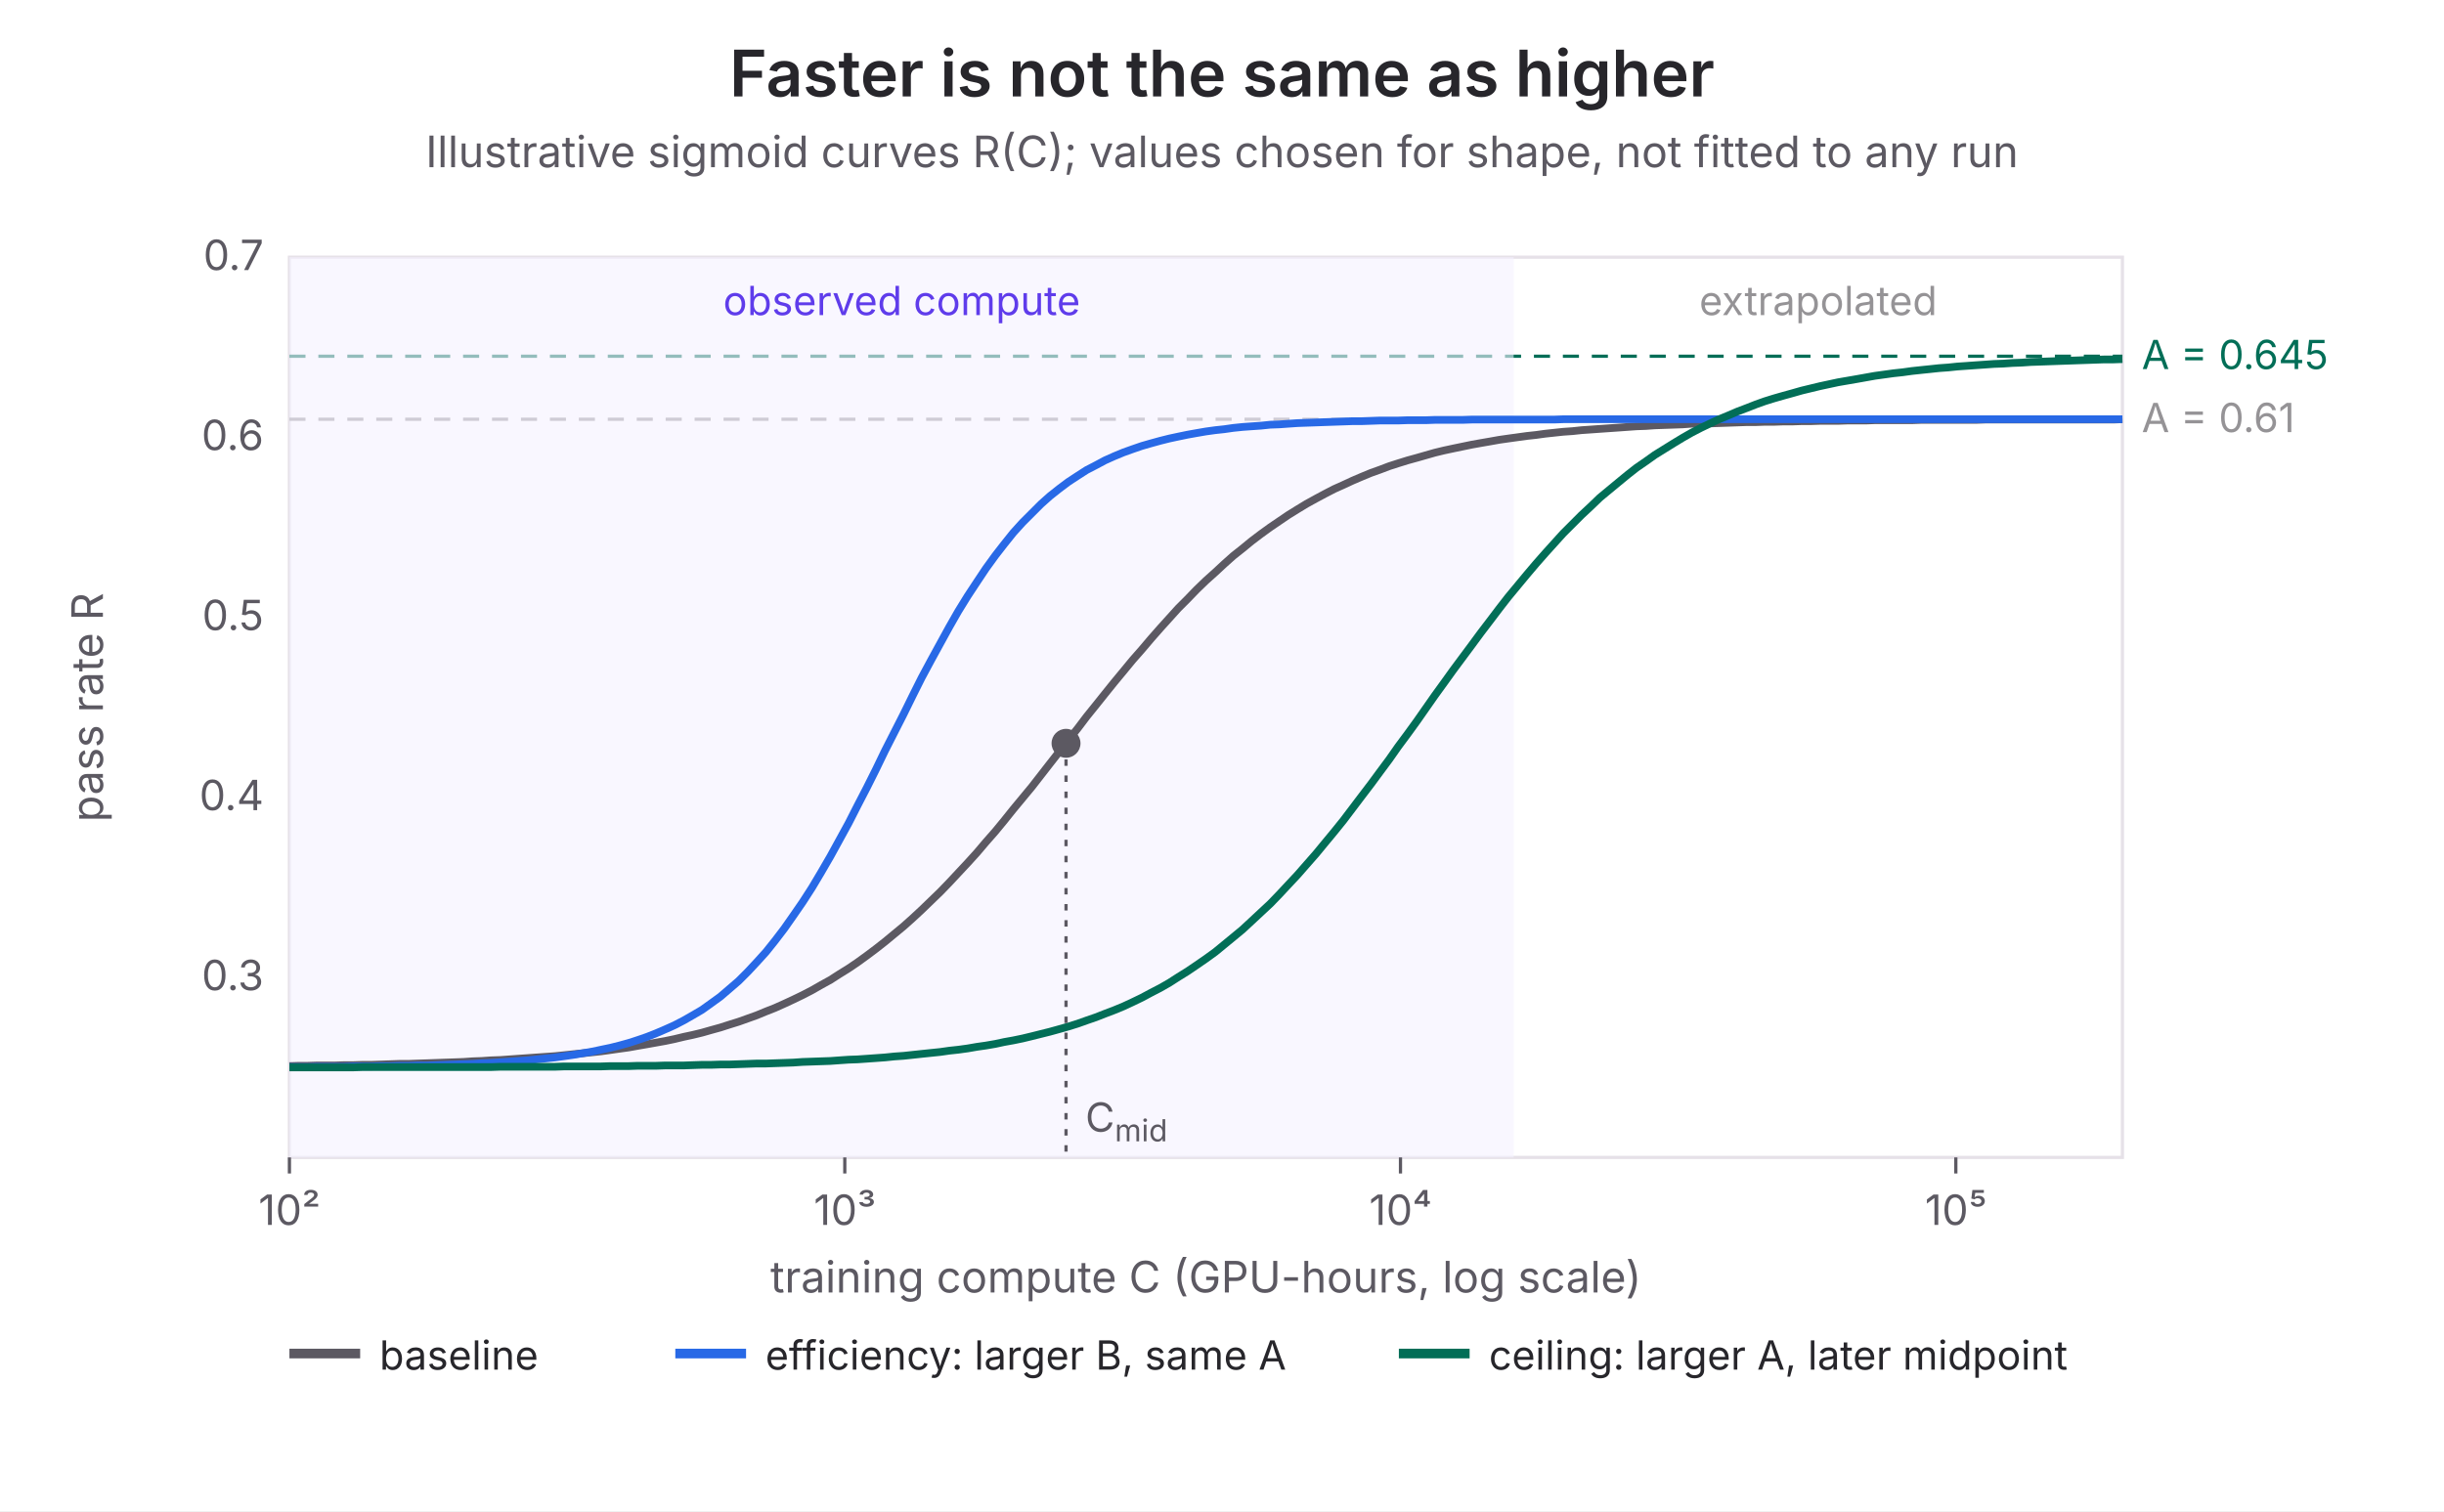
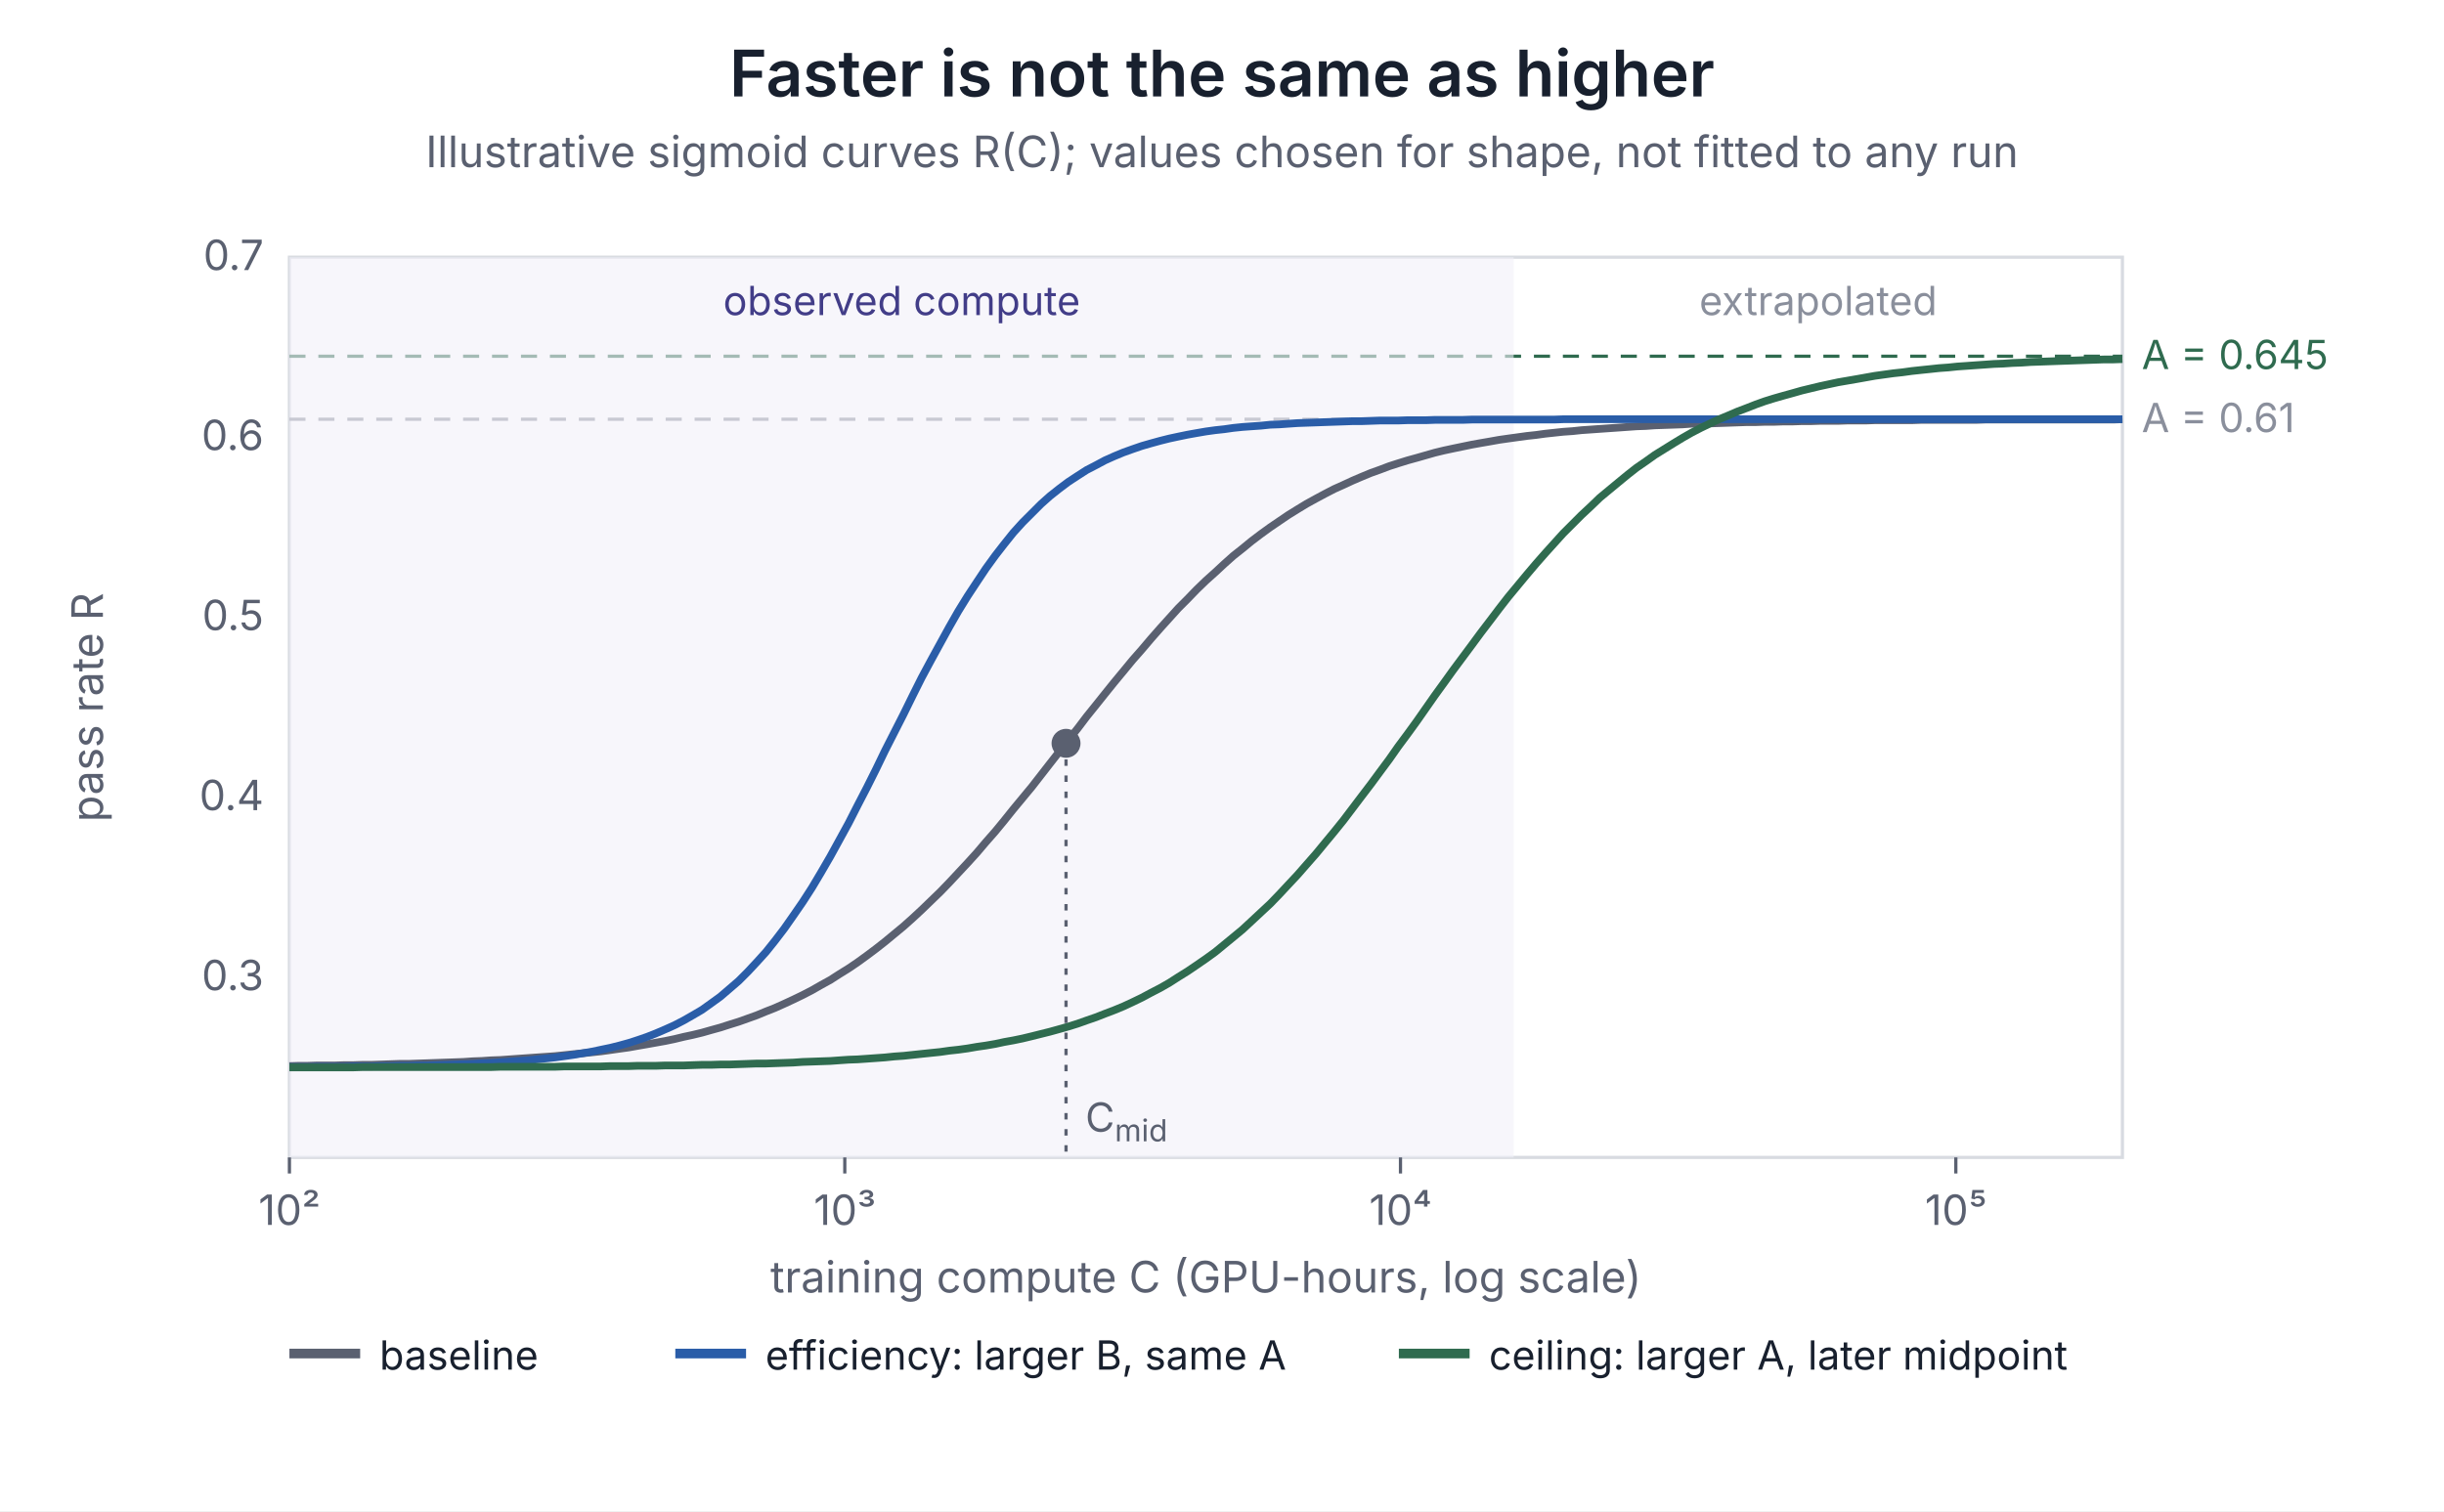
<svg xmlns="http://www.w3.org/2000/svg" viewBox="0 0 760 470" font-family="system-ui, -apple-system, sans-serif">
  <rect width="760" height="470" fill="#ffffff" />
-   <text x="380" y="30" text-anchor="middle" font-size="20" font-weight="600" fill="#27262b">Faster is not the same as higher</text>
-   <text x="380" y="52" text-anchor="middle" font-size="13.5" fill="#5c5962">Illustrative sigmoid curves R(C); values chosen for shape, not fitted to any run</text>
-   <rect x="90" y="80" width="570" height="280" fill="none" stroke="#e6e1e8" />
-   <line x1="90" y1="130.4" x2="660" y2="130.4" stroke="#959396" stroke-dasharray="5 4" />
-   <text x="666" y="134.4" font-size="12.5" fill="#959396">A = 0.61</text>
-   <line x1="90" y1="110.8" x2="660" y2="110.8" stroke="#026e57" stroke-dasharray="5 4" />
-   <text x="666" y="114.8" font-size="12.5" fill="#026e57">A = 0.645</text>
-   <rect x="90" y="80" width="380.7" height="280" fill="#f5f2ff" opacity="0.6" />
-   <text x="280.4" y="98" text-anchor="middle" font-size="12.5" fill="#5f3ceb">observed compute</text>
-   <text x="565.4" y="98" text-anchor="middle" font-size="12.5" fill="#959396">extrapolated</text>
-   <path d="M90.0,331.6 L92.9,331.5 L95.7,331.5 L98.6,331.4 L101.4,331.4 L104.2,331.4 L107.1,331.3 L109.9,331.3 L112.8,331.2 L115.6,331.2 L118.5,331.1 L121.3,331.0 L124.2,330.9 L127.1,330.9 L129.9,330.8 L132.8,330.7 L135.6,330.6 L138.4,330.5 L141.3,330.4 L144.1,330.3 L147.0,330.1 L149.8,330.0 L152.7,329.8 L155.6,329.7 L158.4,329.5 L161.2,329.3 L164.1,329.1 L166.9,328.9 L169.8,328.7 L172.6,328.5 L175.5,328.2 L178.3,327.9 L181.2,327.6 L184.1,327.3 L186.9,327.0 L189.8,326.6 L192.6,326.2 L195.5,325.8 L198.3,325.3 L201.2,324.8 L204.0,324.3 L206.8,323.8 L209.7,323.2 L212.6,322.5 L215.4,321.9 L218.3,321.2 L221.1,320.4 L224.0,319.6 L226.8,318.7 L229.7,317.8 L232.5,316.8 L235.3,315.8 L238.2,314.6 L241.0,313.5 L243.9,312.2 L246.7,310.9 L249.6,309.5 L252.5,308.0 L255.3,306.4 L258.2,304.8 L261.0,303.0 L263.9,301.2 L266.7,299.3 L269.6,297.2 L272.4,295.1 L275.2,292.9 L278.1,290.5 L281.0,288.1 L283.8,285.6 L286.6,283.0 L289.5,280.2 L292.4,277.4 L295.2,274.5 L298.0,271.5 L300.9,268.4 L303.8,265.2 L306.6,261.9 L309.5,258.6 L312.3,255.2 L315.1,251.7 L318.0,248.2 L320.9,244.7 L323.7,241.1 L326.5,237.5 L329.4,233.8 L332.2,230.2 L335.1,226.6 L337.9,222.9 L340.8,219.3 L343.6,215.8 L346.5,212.2 L349.4,208.7 L352.2,205.3 L355.1,202.0 L357.9,198.7 L360.8,195.4 L363.6,192.3 L366.4,189.2 L369.3,186.3 L372.1,183.4 L375.0,180.6 L377.9,178.0 L380.7,175.4 L383.5,172.9 L386.4,170.6 L389.2,168.3 L392.1,166.1 L395.0,164.0 L397.8,162.1 L400.6,160.2 L403.5,158.4 L406.3,156.7 L409.2,155.1 L412.0,153.6 L414.9,152.1 L417.8,150.8 L420.6,149.5 L423.4,148.3 L426.3,147.1 L429.1,146.1 L432.0,145.0 L434.8,144.1 L437.7,143.2 L440.6,142.4 L443.4,141.6 L446.2,140.8 L449.1,140.1 L451.9,139.5 L454.8,138.9 L457.7,138.3 L460.5,137.8 L463.4,137.3 L466.2,136.8 L469.0,136.4 L471.9,136.0 L474.8,135.6 L477.6,135.3 L480.5,134.9 L483.3,134.6 L486.1,134.3 L489.0,134.1 L491.8,133.8 L494.7,133.6 L497.5,133.4 L500.4,133.2 L503.3,133.0 L506.1,132.8 L508.9,132.6 L511.8,132.5 L514.6,132.3 L517.5,132.2 L520.4,132.1 L523.2,132.0 L526.0,131.8 L528.9,131.7 L531.8,131.7 L534.6,131.6 L537.5,131.5 L540.3,131.4 L543.2,131.3 L546.0,131.3 L548.8,131.2 L551.7,131.2 L554.5,131.1 L557.4,131.1 L560.2,131.0 L563.1,131.0 L566.0,130.9 L568.8,130.9 L571.6,130.9 L574.5,130.8 L577.4,130.8 L580.2,130.8 L583.0,130.7 L585.9,130.7 L588.8,130.7 L591.6,130.7 L594.5,130.7 L597.3,130.6 L600.2,130.6 L603.0,130.6 L605.8,130.6 L608.7,130.6 L611.6,130.6 L614.4,130.6 L617.3,130.5 L620.1,130.5 L622.9,130.5 L625.8,130.5 L628.6,130.5 L631.5,130.5 L634.4,130.5 L637.2,130.5 L640.0,130.5 L642.9,130.5 L645.7,130.5 L648.6,130.5 L651.5,130.5 L654.3,130.5 L657.2,130.5 L660.0,130.4" fill="none" stroke="#5c5962" stroke-width="2.4" />
-   <path d="M90.0,331.9 L92.9,331.9 L95.7,331.9 L98.6,331.8 L101.4,331.8 L104.2,331.8 L107.1,331.8 L109.9,331.7 L112.8,331.7 L115.6,331.7 L118.5,331.6 L121.3,331.6 L124.2,331.5 L127.1,331.5 L129.9,331.4 L132.8,331.4 L135.6,331.3 L138.4,331.2 L141.3,331.1 L144.1,331.0 L147.0,330.9 L149.8,330.7 L152.7,330.6 L155.6,330.4 L158.4,330.2 L161.2,330.0 L164.1,329.8 L166.9,329.5 L169.8,329.2 L172.6,328.9 L175.5,328.5 L178.3,328.1 L181.2,327.6 L184.1,327.1 L186.9,326.5 L189.8,325.9 L192.6,325.2 L195.5,324.4 L198.3,323.5 L201.2,322.5 L204.0,321.4 L206.8,320.2 L209.7,318.9 L212.6,317.4 L215.4,315.8 L218.3,314.1 L221.1,312.1 L224.0,310.0 L226.8,307.6 L229.7,305.1 L232.5,302.3 L235.3,299.3 L238.2,296.1 L241.0,292.6 L243.9,288.8 L246.7,284.8 L249.6,280.6 L252.5,276.1 L255.3,271.4 L258.2,266.4 L261.0,261.3 L263.9,256.0 L266.7,250.5 L269.6,244.9 L272.4,239.3 L275.2,233.5 L278.1,227.8 L281.0,222.1 L283.8,216.4 L286.6,210.8 L289.5,205.4 L292.4,200.1 L295.2,195.0 L298.0,190.1 L300.9,185.4 L303.8,181.0 L306.6,176.8 L309.5,172.8 L312.3,169.2 L315.1,165.7 L318.0,162.5 L320.9,159.6 L323.7,156.8 L326.5,154.3 L329.4,152.0 L332.2,149.9 L335.1,148.0 L337.9,146.2 L340.8,144.7 L343.6,143.2 L346.5,141.9 L349.4,140.7 L352.2,139.7 L355.1,138.7 L357.9,137.9 L360.8,137.1 L363.6,136.4 L366.4,135.8 L369.3,135.2 L372.1,134.7 L375.0,134.2 L377.9,133.8 L380.7,133.5 L383.5,133.1 L386.4,132.8 L389.2,132.6 L392.1,132.4 L395.0,132.1 L397.8,132.0 L400.6,131.8 L403.5,131.6 L406.3,131.5 L409.2,131.4 L412.0,131.3 L414.9,131.2 L417.8,131.1 L420.6,131.0 L423.4,131.0 L426.3,130.9 L429.1,130.8 L432.0,130.8 L434.8,130.8 L437.7,130.7 L440.6,130.7 L443.4,130.7 L446.2,130.6 L449.1,130.6 L451.9,130.6 L454.8,130.6 L457.7,130.5 L460.5,130.5 L463.4,130.5 L466.2,130.5 L469.0,130.5 L471.9,130.5 L474.8,130.5 L477.6,130.5 L480.5,130.5 L483.3,130.5 L486.1,130.4 L489.0,130.4 L491.8,130.4 L494.7,130.4 L497.5,130.4 L500.4,130.4 L503.3,130.4 L506.1,130.4 L508.9,130.4 L511.8,130.4 L514.6,130.4 L517.5,130.4 L520.4,130.4 L523.2,130.4 L526.0,130.4 L528.9,130.4 L531.8,130.4 L534.6,130.4 L537.5,130.4 L540.3,130.4 L543.2,130.4 L546.0,130.4 L548.8,130.4 L551.7,130.4 L554.5,130.4 L557.4,130.4 L560.2,130.4 L563.1,130.4 L566.0,130.4 L568.8,130.4 L571.6,130.4 L574.5,130.4 L577.4,130.4 L580.2,130.4 L583.0,130.4 L585.9,130.4 L588.8,130.4 L591.6,130.4 L594.5,130.4 L597.3,130.4 L600.2,130.4 L603.0,130.4 L605.8,130.4 L608.7,130.4 L611.6,130.4 L614.4,130.4 L617.3,130.4 L620.1,130.4 L622.9,130.4 L625.8,130.4 L628.6,130.4 L631.5,130.4 L634.4,130.4 L637.2,130.4 L640.0,130.4 L642.9,130.4 L645.7,130.4 L648.6,130.4 L651.5,130.4 L654.3,130.4 L657.2,130.4 L660.0,130.4" fill="none" stroke="#2869e6" stroke-width="2.4" />
-   <path d="M90.0,332.0 L92.9,332.0 L95.7,332.0 L98.6,332.0 L101.4,332.0 L104.2,332.0 L107.1,332.0 L109.9,332.0 L112.8,331.9 L115.6,331.9 L118.5,331.9 L121.3,331.9 L124.2,331.9 L127.1,331.9 L129.9,331.9 L132.8,331.9 L135.6,331.9 L138.4,331.9 L141.3,331.9 L144.1,331.9 L147.0,331.9 L149.8,331.9 L152.7,331.9 L155.6,331.8 L158.4,331.8 L161.2,331.8 L164.1,331.8 L166.9,331.8 L169.8,331.8 L172.6,331.8 L175.5,331.7 L178.3,331.7 L181.2,331.7 L184.1,331.7 L186.9,331.7 L189.8,331.6 L192.6,331.6 L195.5,331.6 L198.3,331.5 L201.2,331.5 L204.0,331.5 L206.8,331.4 L209.7,331.4 L212.6,331.4 L215.4,331.3 L218.3,331.2 L221.1,331.2 L224.0,331.1 L226.8,331.1 L229.7,331.0 L232.5,330.9 L235.3,330.8 L238.2,330.8 L241.0,330.7 L243.9,330.6 L246.7,330.5 L249.6,330.3 L252.5,330.2 L255.3,330.1 L258.2,330.0 L261.0,329.8 L263.9,329.6 L266.7,329.5 L269.6,329.3 L272.4,329.1 L275.2,328.9 L278.1,328.6 L281.0,328.4 L283.8,328.1 L286.6,327.8 L289.5,327.5 L292.4,327.2 L295.2,326.8 L298.0,326.5 L300.9,326.1 L303.8,325.6 L306.6,325.2 L309.5,324.7 L312.3,324.1 L315.1,323.6 L318.0,323.0 L320.9,322.3 L323.7,321.6 L326.5,320.9 L329.4,320.1 L332.2,319.3 L335.1,318.4 L337.9,317.4 L340.8,316.4 L343.6,315.3 L346.5,314.2 L349.4,313.0 L352.2,311.7 L355.1,310.3 L357.9,308.8 L360.8,307.3 L363.6,305.7 L366.4,303.9 L369.3,302.1 L372.1,300.2 L375.0,298.2 L377.9,296.1 L380.7,293.8 L383.5,291.5 L386.4,289.1 L389.2,286.5 L392.1,283.8 L395.0,281.1 L397.8,278.2 L400.6,275.2 L403.5,272.1 L406.3,268.9 L409.2,265.6 L412.0,262.2 L414.9,258.7 L417.8,255.1 L420.6,251.4 L423.4,247.7 L426.3,243.9 L429.1,240.1 L432.0,236.2 L434.8,232.2 L437.7,228.3 L440.6,224.3 L443.4,220.3 L446.2,216.3 L449.1,212.3 L451.9,208.4 L454.8,204.5 L457.7,200.6 L460.5,196.8 L463.4,193.0 L466.2,189.3 L469.0,185.7 L471.9,182.2 L474.8,178.7 L477.6,175.4 L480.5,172.1 L483.3,169.0 L486.1,165.9 L489.0,163.0 L491.8,160.2 L494.7,157.5 L497.5,154.8 L500.4,152.4 L503.3,150.0 L506.1,147.7 L508.9,145.5 L511.8,143.5 L514.6,141.5 L517.5,139.7 L520.4,137.9 L523.2,136.2 L526.0,134.6 L528.9,133.1 L531.8,131.7 L534.6,130.4 L537.5,129.2 L540.3,128.0 L543.2,126.9 L546.0,125.8 L548.8,124.8 L551.7,123.9 L554.5,123.1 L557.4,122.3 L560.2,121.5 L563.1,120.8 L566.0,120.1 L568.8,119.5 L571.6,118.9 L574.5,118.4 L577.4,117.9 L580.2,117.4 L583.0,116.9 L585.9,116.5 L588.8,116.1 L591.6,115.8 L594.5,115.4 L597.3,115.1 L600.2,114.8 L603.0,114.5 L605.8,114.3 L608.7,114.0 L611.6,113.8 L614.4,113.6 L617.3,113.4 L620.1,113.2 L622.9,113.1 L625.8,112.9 L628.6,112.8 L631.5,112.6 L634.4,112.5 L637.2,112.4 L640.0,112.3 L642.9,112.2 L645.7,112.1 L648.6,112.0 L651.5,111.9 L654.3,111.8 L657.2,111.8 L660.0,111.7" fill="none" stroke="#026e57" stroke-width="2.4" />
-   <circle cx="331.5" cy="231.2" r="4.5" fill="#5c5962" />
-   <line x1="331.5" y1="231.2" x2="331.5" y2="360" stroke="#5c5962" stroke-dasharray="2 3" />
-   <text x="337.5" y="352" font-size="12.5" fill="#5c5962">C<tspan font-size="9.5" dy="3">mid</tspan>
+   <text x="380" y="30" text-anchor="middle" font-size="20" font-weight="600" fill="#18202e">Faster is not the same as higher</text>
+   <text x="380" y="52" text-anchor="middle" font-size="13.5" fill="#5a6070">Illustrative sigmoid curves R(C); values chosen for shape, not fitted to any run</text>
+   <rect x="90" y="80" width="570" height="280" fill="none" stroke="#d8dbe1" />
+   <line x1="90" y1="130.4" x2="660" y2="130.4" stroke="#8a8f9c" stroke-dasharray="5 4" />
+   <text x="666" y="134.4" font-size="12.5" fill="#8a8f9c">A = 0.61</text>
+   <line x1="90" y1="110.8" x2="660" y2="110.8" stroke="#2f6b4f" stroke-dasharray="5 4" />
+   <text x="666" y="114.8" font-size="12.5" fill="#2f6b4f">A = 0.645</text>
+   <rect x="90" y="80" width="380.7" height="280" fill="#f1f0f8" opacity="0.6" />
+   <text x="280.4" y="98" text-anchor="middle" font-size="12.5" fill="#423d88">observed compute</text>
+   <text x="565.4" y="98" text-anchor="middle" font-size="12.5" fill="#8a8f9c">extrapolated</text>
+   <path d="M90.0,331.6 L92.9,331.5 L95.7,331.5 L98.6,331.4 L101.4,331.4 L104.2,331.4 L107.1,331.3 L109.9,331.3 L112.8,331.2 L115.6,331.2 L118.5,331.1 L121.3,331.0 L124.2,330.9 L127.1,330.9 L129.9,330.8 L132.8,330.7 L135.6,330.6 L138.4,330.5 L141.3,330.4 L144.1,330.3 L147.0,330.1 L149.8,330.0 L152.7,329.8 L155.6,329.7 L158.4,329.5 L161.2,329.3 L164.1,329.1 L166.9,328.9 L169.8,328.7 L172.6,328.5 L175.5,328.2 L178.3,327.9 L181.2,327.6 L184.1,327.3 L186.9,327.0 L189.8,326.6 L192.6,326.2 L195.5,325.8 L198.3,325.3 L201.2,324.8 L204.0,324.3 L206.8,323.8 L209.7,323.2 L212.6,322.5 L215.4,321.9 L218.3,321.2 L221.1,320.4 L224.0,319.6 L226.8,318.7 L229.7,317.8 L232.5,316.8 L235.3,315.8 L238.2,314.6 L241.0,313.5 L243.9,312.2 L246.7,310.9 L249.6,309.5 L252.5,308.0 L255.3,306.4 L258.2,304.8 L261.0,303.0 L263.9,301.2 L266.7,299.3 L269.6,297.2 L272.4,295.1 L275.2,292.9 L278.1,290.5 L281.0,288.1 L283.8,285.6 L286.6,283.0 L289.5,280.2 L292.4,277.4 L295.2,274.5 L298.0,271.5 L300.9,268.4 L303.8,265.2 L306.6,261.9 L309.5,258.6 L312.3,255.2 L315.1,251.7 L318.0,248.2 L320.9,244.7 L323.7,241.1 L326.5,237.5 L329.4,233.8 L332.2,230.2 L335.1,226.6 L337.9,222.9 L340.8,219.3 L343.6,215.8 L346.5,212.2 L349.4,208.7 L352.2,205.3 L355.1,202.0 L357.9,198.7 L360.8,195.4 L363.6,192.3 L366.4,189.2 L369.3,186.3 L372.1,183.4 L375.0,180.6 L377.9,178.0 L380.7,175.4 L383.5,172.9 L386.4,170.6 L389.2,168.3 L392.1,166.1 L395.0,164.0 L397.8,162.1 L400.6,160.2 L403.5,158.4 L406.3,156.7 L409.2,155.1 L412.0,153.6 L414.9,152.1 L417.8,150.8 L420.6,149.5 L423.4,148.3 L426.3,147.1 L429.1,146.1 L432.0,145.0 L434.8,144.1 L437.7,143.2 L440.6,142.4 L443.4,141.6 L446.2,140.8 L449.1,140.1 L451.9,139.5 L454.8,138.9 L457.7,138.3 L460.5,137.8 L463.4,137.3 L466.2,136.8 L469.0,136.4 L471.9,136.0 L474.8,135.6 L477.6,135.3 L480.5,134.9 L483.3,134.6 L486.1,134.3 L489.0,134.1 L491.8,133.8 L494.7,133.6 L497.5,133.4 L500.4,133.2 L503.3,133.0 L506.1,132.8 L508.9,132.6 L511.8,132.5 L514.6,132.3 L517.5,132.2 L520.4,132.1 L523.2,132.0 L526.0,131.8 L528.9,131.7 L531.8,131.7 L534.6,131.6 L537.5,131.5 L540.3,131.4 L543.2,131.3 L546.0,131.3 L548.8,131.2 L551.7,131.2 L554.5,131.1 L557.4,131.1 L560.2,131.0 L563.1,131.0 L566.0,130.9 L568.8,130.9 L571.6,130.9 L574.5,130.8 L577.4,130.8 L580.2,130.8 L583.0,130.7 L585.9,130.7 L588.8,130.7 L591.6,130.7 L594.5,130.7 L597.3,130.6 L600.2,130.6 L603.0,130.6 L605.8,130.6 L608.7,130.6 L611.6,130.6 L614.4,130.6 L617.3,130.5 L620.1,130.5 L622.9,130.5 L625.8,130.5 L628.6,130.5 L631.5,130.5 L634.4,130.5 L637.2,130.5 L640.0,130.5 L642.9,130.5 L645.7,130.5 L648.6,130.5 L651.5,130.5 L654.3,130.5 L657.2,130.5 L660.0,130.4" fill="none" stroke="#5a6070" stroke-width="2.4" />
+   <path d="M90.0,331.9 L92.9,331.9 L95.7,331.9 L98.6,331.8 L101.4,331.8 L104.2,331.8 L107.1,331.8 L109.9,331.7 L112.8,331.7 L115.6,331.7 L118.5,331.6 L121.3,331.6 L124.2,331.5 L127.1,331.5 L129.9,331.4 L132.8,331.4 L135.6,331.3 L138.4,331.2 L141.3,331.1 L144.1,331.0 L147.0,330.9 L149.8,330.7 L152.7,330.6 L155.6,330.4 L158.4,330.2 L161.2,330.0 L164.1,329.8 L166.9,329.5 L169.8,329.2 L172.6,328.9 L175.5,328.5 L178.3,328.1 L181.2,327.6 L184.1,327.1 L186.9,326.5 L189.8,325.9 L192.6,325.2 L195.5,324.4 L198.3,323.5 L201.2,322.5 L204.0,321.4 L206.8,320.2 L209.7,318.9 L212.6,317.4 L215.4,315.8 L218.3,314.1 L221.1,312.1 L224.0,310.0 L226.8,307.6 L229.7,305.1 L232.5,302.3 L235.3,299.3 L238.2,296.1 L241.0,292.6 L243.9,288.8 L246.7,284.8 L249.6,280.6 L252.5,276.1 L255.3,271.4 L258.2,266.4 L261.0,261.3 L263.9,256.0 L266.7,250.5 L269.6,244.9 L272.4,239.3 L275.2,233.5 L278.1,227.8 L281.0,222.1 L283.8,216.4 L286.6,210.8 L289.5,205.4 L292.4,200.1 L295.2,195.0 L298.0,190.1 L300.9,185.4 L303.8,181.0 L306.6,176.8 L309.5,172.8 L312.3,169.2 L315.1,165.7 L318.0,162.5 L320.9,159.6 L323.7,156.8 L326.5,154.3 L329.4,152.0 L332.2,149.9 L335.1,148.0 L337.9,146.2 L340.8,144.7 L343.6,143.2 L346.5,141.9 L349.4,140.7 L352.2,139.7 L355.1,138.7 L357.9,137.9 L360.8,137.1 L363.6,136.4 L366.4,135.8 L369.3,135.2 L372.1,134.7 L375.0,134.2 L377.9,133.8 L380.7,133.5 L383.5,133.1 L386.4,132.8 L389.2,132.6 L392.1,132.4 L395.0,132.1 L397.8,132.0 L400.6,131.8 L403.5,131.6 L406.3,131.5 L409.2,131.4 L412.0,131.3 L414.9,131.2 L417.8,131.1 L420.6,131.0 L423.4,131.0 L426.3,130.9 L429.1,130.8 L432.0,130.8 L434.8,130.8 L437.7,130.7 L440.6,130.7 L443.4,130.7 L446.2,130.6 L449.1,130.6 L451.9,130.6 L454.8,130.6 L457.7,130.5 L460.5,130.5 L463.4,130.5 L466.2,130.5 L469.0,130.5 L471.9,130.5 L474.8,130.5 L477.6,130.5 L480.5,130.5 L483.3,130.5 L486.1,130.4 L489.0,130.4 L491.8,130.4 L494.7,130.4 L497.5,130.4 L500.4,130.4 L503.3,130.4 L506.1,130.4 L508.9,130.4 L511.8,130.4 L514.6,130.4 L517.5,130.4 L520.4,130.4 L523.2,130.4 L526.0,130.4 L528.9,130.4 L531.8,130.4 L534.6,130.4 L537.5,130.4 L540.3,130.4 L543.2,130.4 L546.0,130.4 L548.8,130.4 L551.7,130.4 L554.5,130.4 L557.4,130.4 L560.2,130.4 L563.1,130.4 L566.0,130.4 L568.8,130.4 L571.6,130.4 L574.5,130.4 L577.4,130.4 L580.2,130.4 L583.0,130.4 L585.9,130.4 L588.8,130.4 L591.6,130.4 L594.5,130.4 L597.3,130.4 L600.2,130.4 L603.0,130.4 L605.8,130.4 L608.7,130.4 L611.6,130.4 L614.4,130.4 L617.3,130.4 L620.1,130.4 L622.9,130.4 L625.8,130.4 L628.6,130.4 L631.5,130.4 L634.4,130.4 L637.2,130.4 L640.0,130.4 L642.9,130.4 L645.7,130.4 L648.6,130.4 L651.5,130.4 L654.3,130.4 L657.2,130.4 L660.0,130.4" fill="none" stroke="#2a5da8" stroke-width="2.4" />
+   <path d="M90.0,332.0 L92.9,332.0 L95.7,332.0 L98.6,332.0 L101.4,332.0 L104.2,332.0 L107.1,332.0 L109.9,332.0 L112.8,331.9 L115.6,331.9 L118.5,331.9 L121.3,331.9 L124.2,331.9 L127.1,331.9 L129.9,331.9 L132.8,331.9 L135.6,331.9 L138.4,331.9 L141.3,331.9 L144.1,331.9 L147.0,331.9 L149.8,331.9 L152.7,331.9 L155.6,331.8 L158.4,331.8 L161.2,331.8 L164.1,331.8 L166.9,331.8 L169.8,331.8 L172.6,331.8 L175.5,331.7 L178.3,331.7 L181.2,331.7 L184.1,331.7 L186.9,331.7 L189.8,331.6 L192.6,331.6 L195.5,331.6 L198.3,331.5 L201.2,331.5 L204.0,331.5 L206.8,331.4 L209.7,331.4 L212.6,331.4 L215.4,331.3 L218.3,331.2 L221.1,331.2 L224.0,331.1 L226.8,331.1 L229.7,331.0 L232.5,330.9 L235.3,330.8 L238.2,330.8 L241.0,330.7 L243.9,330.6 L246.7,330.5 L249.6,330.3 L252.5,330.2 L255.3,330.1 L258.2,330.0 L261.0,329.8 L263.9,329.6 L266.7,329.5 L269.6,329.3 L272.4,329.1 L275.2,328.9 L278.1,328.6 L281.0,328.4 L283.8,328.1 L286.6,327.8 L289.5,327.5 L292.4,327.2 L295.2,326.8 L298.0,326.5 L300.9,326.1 L303.8,325.6 L306.6,325.2 L309.5,324.7 L312.3,324.1 L315.1,323.6 L318.0,323.0 L320.9,322.3 L323.7,321.6 L326.5,320.9 L329.4,320.1 L332.2,319.3 L335.1,318.4 L337.9,317.4 L340.8,316.4 L343.6,315.3 L346.5,314.2 L349.4,313.0 L352.2,311.7 L355.1,310.3 L357.9,308.8 L360.8,307.3 L363.6,305.7 L366.4,303.9 L369.3,302.1 L372.1,300.2 L375.0,298.2 L377.9,296.1 L380.7,293.8 L383.5,291.5 L386.4,289.1 L389.2,286.5 L392.1,283.8 L395.0,281.1 L397.8,278.2 L400.6,275.2 L403.5,272.1 L406.3,268.9 L409.2,265.6 L412.0,262.2 L414.9,258.7 L417.8,255.1 L420.6,251.4 L423.4,247.7 L426.3,243.9 L429.1,240.1 L432.0,236.2 L434.8,232.2 L437.7,228.3 L440.6,224.3 L443.4,220.3 L446.2,216.3 L449.1,212.3 L451.9,208.4 L454.8,204.5 L457.7,200.6 L460.5,196.8 L463.4,193.0 L466.2,189.3 L469.0,185.7 L471.9,182.2 L474.8,178.7 L477.6,175.4 L480.5,172.1 L483.3,169.0 L486.1,165.9 L489.0,163.0 L491.8,160.2 L494.7,157.5 L497.5,154.8 L500.4,152.4 L503.3,150.0 L506.1,147.7 L508.9,145.5 L511.8,143.5 L514.6,141.5 L517.5,139.7 L520.4,137.9 L523.2,136.2 L526.0,134.6 L528.9,133.1 L531.8,131.7 L534.6,130.4 L537.5,129.2 L540.3,128.0 L543.2,126.9 L546.0,125.8 L548.8,124.8 L551.7,123.9 L554.5,123.1 L557.4,122.3 L560.2,121.5 L563.1,120.8 L566.0,120.1 L568.8,119.5 L571.6,118.9 L574.5,118.4 L577.4,117.9 L580.2,117.4 L583.0,116.9 L585.9,116.5 L588.8,116.1 L591.6,115.8 L594.5,115.4 L597.3,115.1 L600.2,114.8 L603.0,114.5 L605.8,114.3 L608.7,114.0 L611.6,113.8 L614.4,113.6 L617.3,113.4 L620.1,113.2 L622.9,113.1 L625.8,112.9 L628.6,112.8 L631.5,112.6 L634.4,112.5 L637.2,112.4 L640.0,112.3 L642.9,112.2 L645.7,112.1 L648.6,112.0 L651.5,111.9 L654.3,111.8 L657.2,111.8 L660.0,111.7" fill="none" stroke="#2f6b4f" stroke-width="2.4" />
+   <circle cx="331.5" cy="231.2" r="4.5" fill="#5a6070" />
+   <line x1="331.5" y1="231.2" x2="331.5" y2="360" stroke="#5a6070" stroke-dasharray="2 3" />
+   <text x="337.5" y="352" font-size="12.5" fill="#5a6070">C<tspan font-size="9.5" dy="3">mid</tspan>
  </text>
-   <line x1="90.0" y1="360" x2="90.0" y2="365" stroke="#5c5962" />
-   <text x="90.0" y="381" text-anchor="middle" font-size="13" fill="#5c5962">10²</text>
-   <line x1="262.7" y1="360" x2="262.7" y2="365" stroke="#5c5962" />
-   <text x="262.7" y="381" text-anchor="middle" font-size="13" fill="#5c5962">10³</text>
-   <line x1="435.5" y1="360" x2="435.5" y2="365" stroke="#5c5962" />
-   <text x="435.5" y="381" text-anchor="middle" font-size="13" fill="#5c5962">10⁴</text>
-   <line x1="608.2" y1="360" x2="608.2" y2="365" stroke="#5c5962" />
-   <text x="608.2" y="381" text-anchor="middle" font-size="13" fill="#5c5962">10⁵</text>
-   <text x="375.0" y="402" text-anchor="middle" font-size="13.5" fill="#5c5962">training compute C (GPU-hours, log scale)</text>
-   <text x="82" y="308.0" text-anchor="end" font-size="13" fill="#5c5962">0.3</text>
-   <text x="82" y="252.0" text-anchor="end" font-size="13" fill="#5c5962">0.4</text>
-   <text x="82" y="196.0" text-anchor="end" font-size="13" fill="#5c5962">0.5</text>
-   <text x="82" y="140.0" text-anchor="end" font-size="13" fill="#5c5962">0.6</text>
-   <text x="82" y="84.0" text-anchor="end" font-size="13" fill="#5c5962">0.7</text>
-   <text x="32" y="220.0" text-anchor="middle" font-size="13.5" fill="#5c5962" transform="rotate(-90 32 220.0)">pass rate R</text>
-   <line x1="90" y1="421" x2="112" y2="421" stroke="#5c5962" stroke-width="3" />
-   <text x="118" y="426" font-size="12.5" fill="#27262b">baseline</text>
-   <line x1="210" y1="421" x2="232" y2="421" stroke="#2869e6" stroke-width="3" />
-   <text x="238" y="426" font-size="12.5" fill="#27262b">efficiency: larger B, same A</text>
-   <line x1="435" y1="421" x2="457" y2="421" stroke="#026e57" stroke-width="3" />
-   <text x="463" y="426" font-size="12.5" fill="#27262b">ceiling: larger A, later midpoint</text>
+   <line x1="90.0" y1="360" x2="90.0" y2="365" stroke="#5a6070" />
+   <text x="90.0" y="381" text-anchor="middle" font-size="13" fill="#5a6070">10²</text>
+   <line x1="262.7" y1="360" x2="262.7" y2="365" stroke="#5a6070" />
+   <text x="262.7" y="381" text-anchor="middle" font-size="13" fill="#5a6070">10³</text>
+   <line x1="435.5" y1="360" x2="435.5" y2="365" stroke="#5a6070" />
+   <text x="435.5" y="381" text-anchor="middle" font-size="13" fill="#5a6070">10⁴</text>
+   <line x1="608.2" y1="360" x2="608.2" y2="365" stroke="#5a6070" />
+   <text x="608.2" y="381" text-anchor="middle" font-size="13" fill="#5a6070">10⁵</text>
+   <text x="375.0" y="402" text-anchor="middle" font-size="13.5" fill="#5a6070">training compute C (GPU-hours, log scale)</text>
+   <text x="82" y="308.0" text-anchor="end" font-size="13" fill="#5a6070">0.3</text>
+   <text x="82" y="252.0" text-anchor="end" font-size="13" fill="#5a6070">0.4</text>
+   <text x="82" y="196.0" text-anchor="end" font-size="13" fill="#5a6070">0.5</text>
+   <text x="82" y="140.0" text-anchor="end" font-size="13" fill="#5a6070">0.6</text>
+   <text x="82" y="84.0" text-anchor="end" font-size="13" fill="#5a6070">0.7</text>
+   <text x="32" y="220.0" text-anchor="middle" font-size="13.5" fill="#5a6070" transform="rotate(-90 32 220.0)">pass rate R</text>
+   <line x1="90" y1="421" x2="112" y2="421" stroke="#5a6070" stroke-width="3" />
+   <text x="118" y="426" font-size="12.5" fill="#18202e">baseline</text>
+   <line x1="210" y1="421" x2="232" y2="421" stroke="#2a5da8" stroke-width="3" />
+   <text x="238" y="426" font-size="12.5" fill="#18202e">efficiency: larger B, same A</text>
+   <line x1="435" y1="421" x2="457" y2="421" stroke="#2f6b4f" stroke-width="3" />
+   <text x="463" y="426" font-size="12.5" fill="#18202e">ceiling: larger A, later midpoint</text>
</svg>
